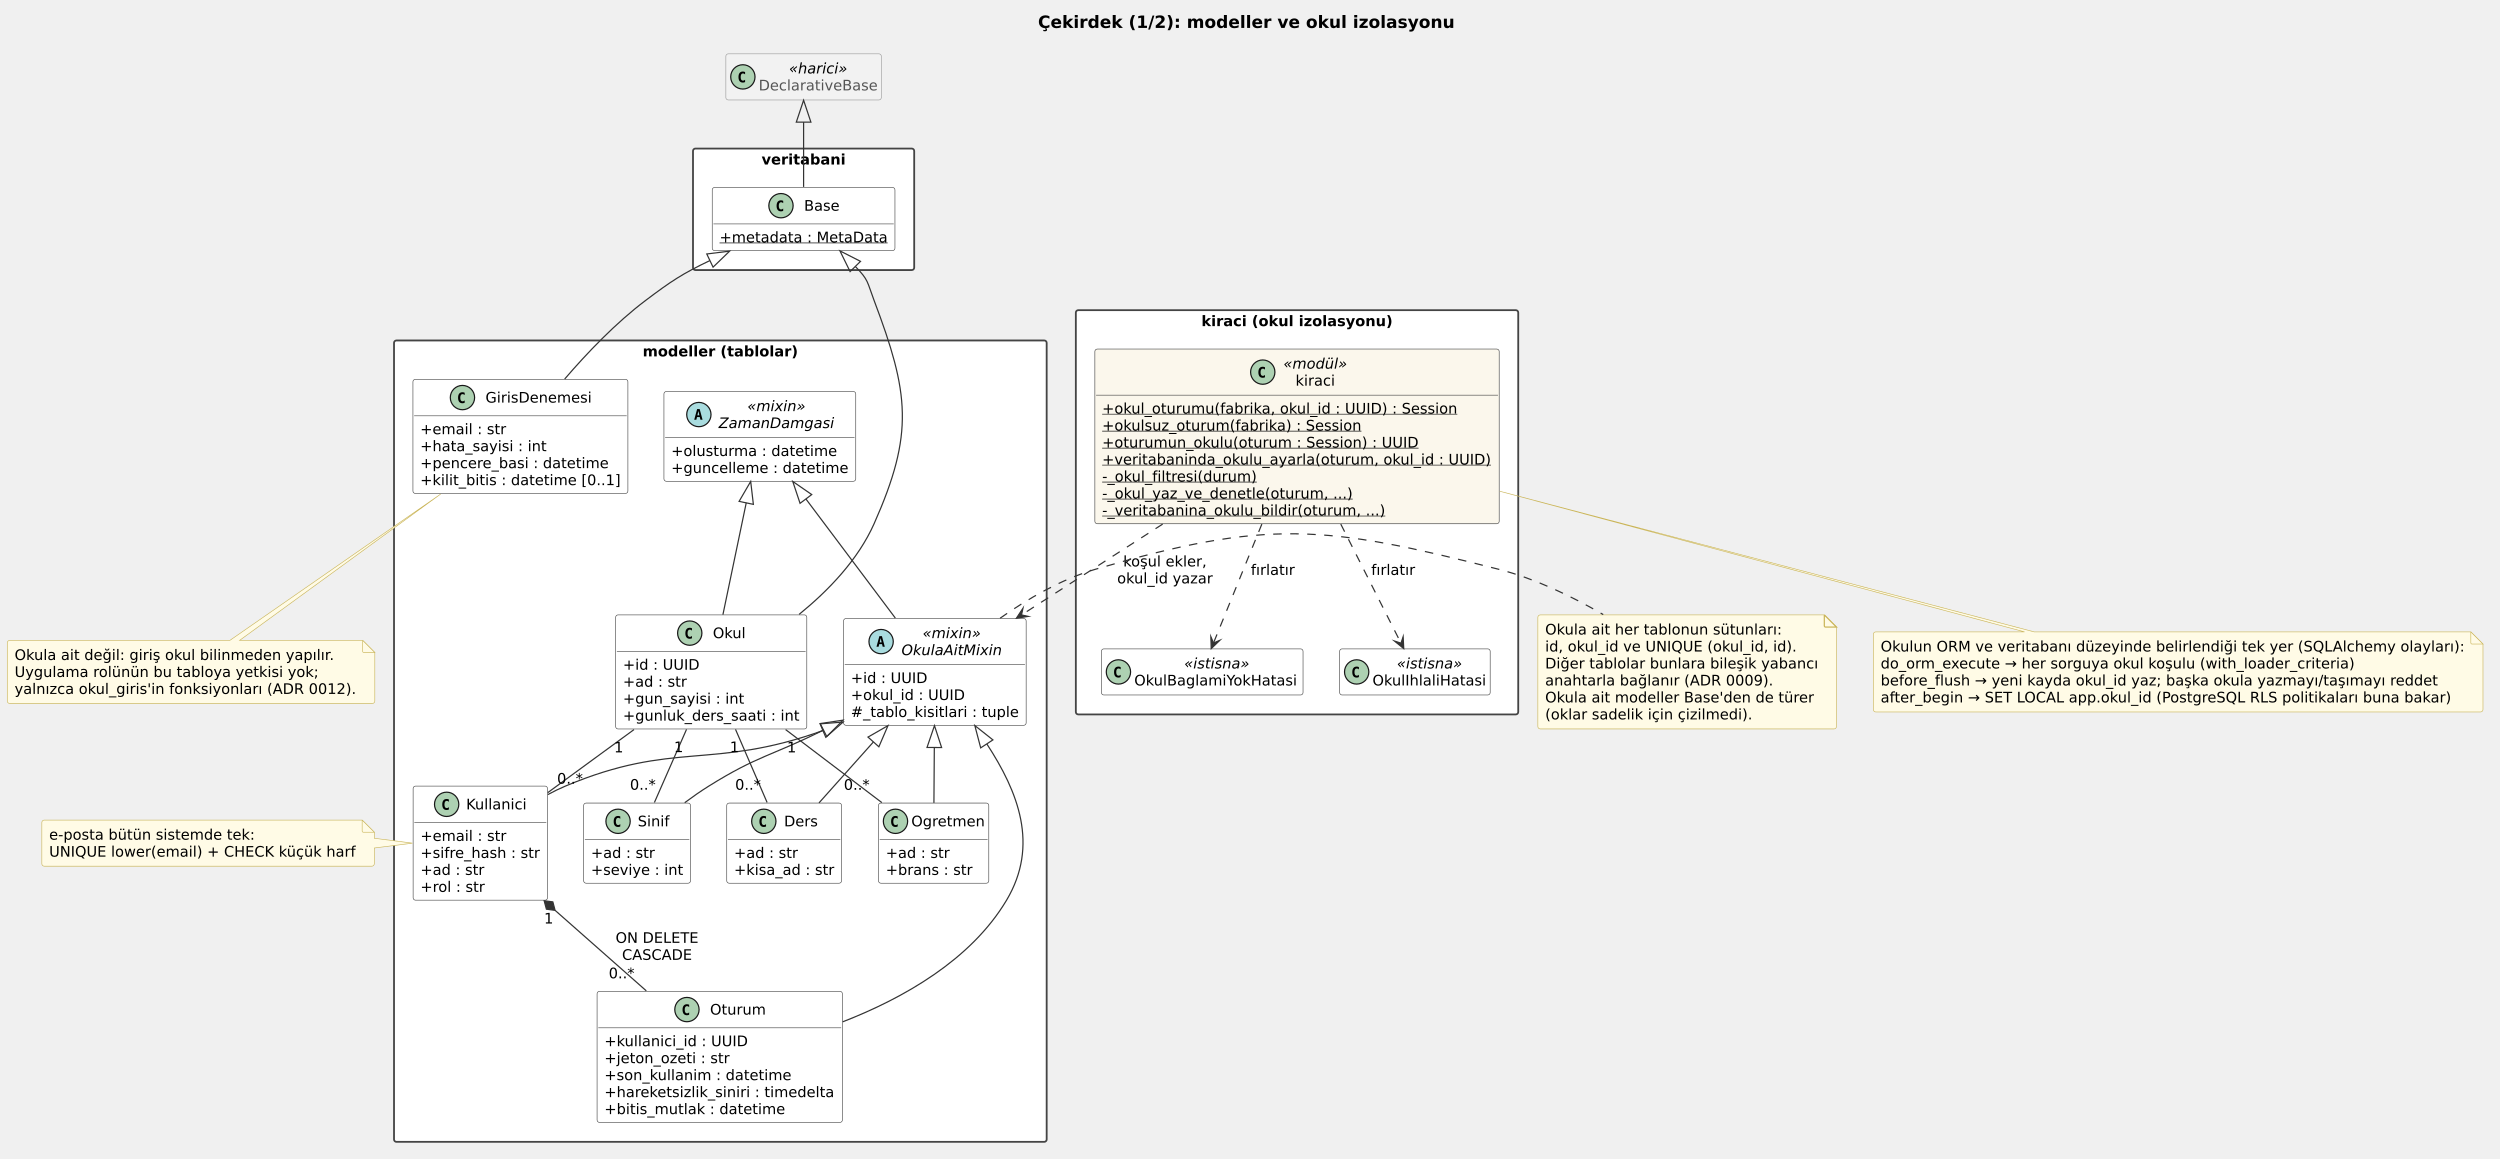
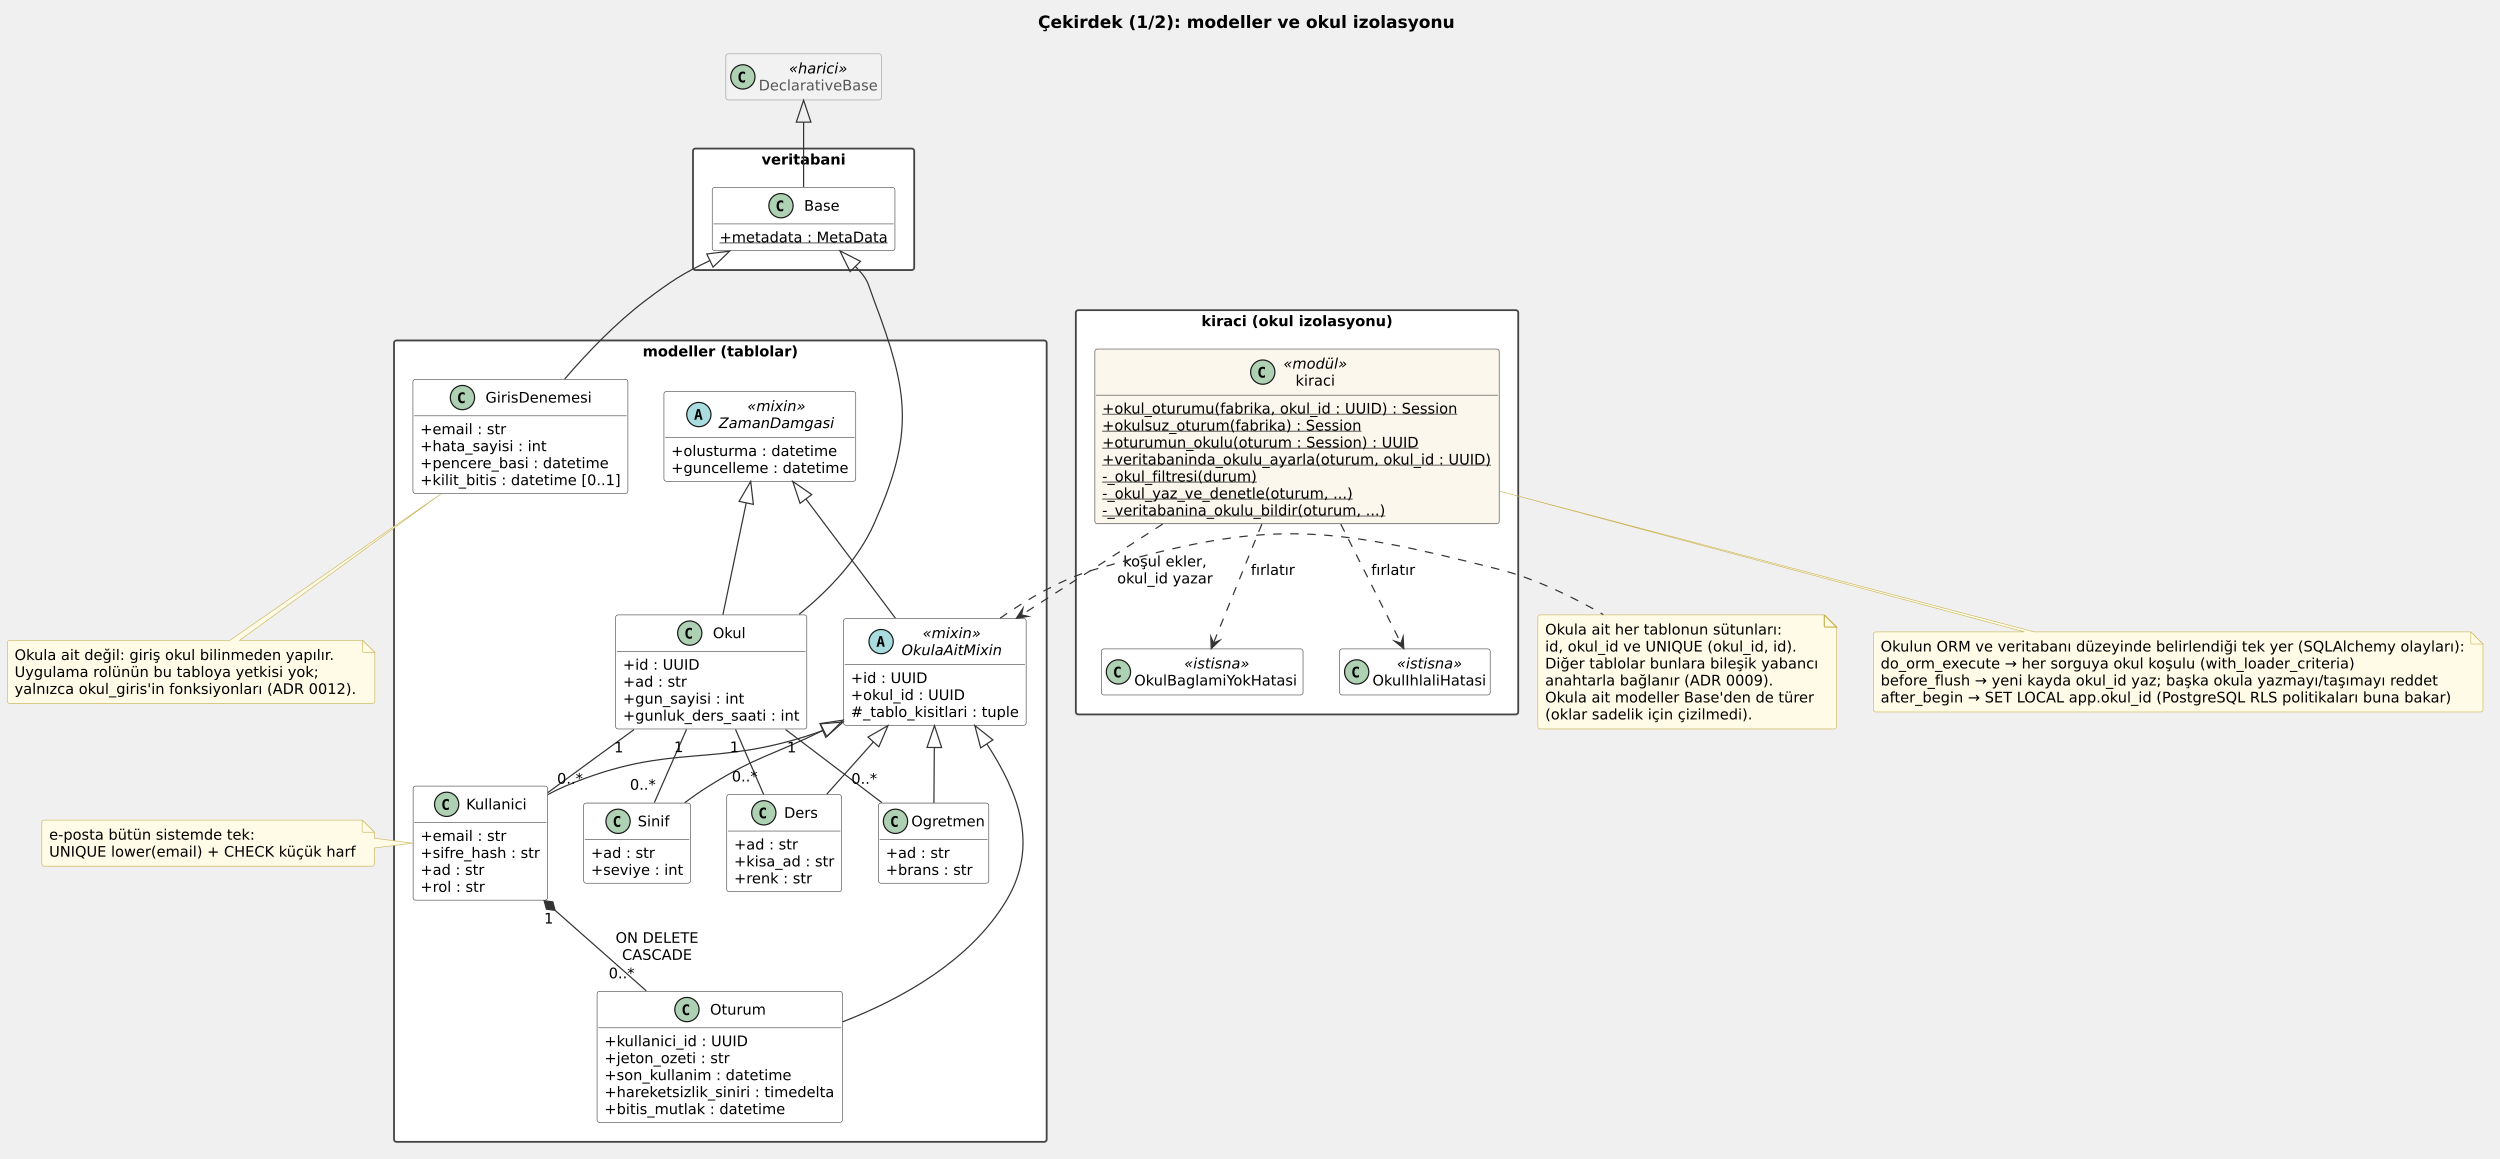
<svg xmlns="http://www.w3.org/2000/svg" version="1.1" data-diagram-type="CLASS" style="width:2057px;height:953px;background:#FFFFFF;" width="2057px" height="953px" viewBox="0 0 2057 953" zoomAndPan="magnify" preserveAspectRatio="none" contentStyleType="text/css">
  <defs />
  <g font-family="sans-serif" lengthAdjust="spacing">
    <g class="title" data-source-line="2">
      <text x="854.082" y="22.995" fill="#000" font-size="14" textLength="342.829" font-weight="700" font-family="'DejaVu Sans'">Çekirdek (1/2): modeller ve okul izolasyonu</text>
    </g>
    <g class="cluster" data-qualified-name="veritabani" id="ent0002" data-source-line="11">
      <rect x="570.2" y="122.237" width="182" height="99.97" fill="#FFF" style="stroke:#444;stroke-width:1.5;" rx="2" ry="2" />
      <text x="626.615" y="135.376" fill="#000" font-size="12" textLength="69.17" font-weight="700" font-family="'DejaVu Sans'">veritabani</text>
    </g>
    <g class="cluster" data-qualified-name="modeller .tablolar." id="ent0004" data-source-line="18">
      <rect x="324.2" y="280.127" width="537" height="659.39" fill="#FFF" style="stroke:#444;stroke-width:1.5;" rx="2" ry="2" />
      <text x="528.792" y="293.266" fill="#000" font-size="12" textLength="127.816" font-weight="700" font-family="'DejaVu Sans'">modeller (tablolar)</text>
    </g>
-     <g class="cluster" data-qualified-name="kiraci .okul izolasyonu." id="ent0014" data-source-line="68">
+     <g class="cluster" data-qualified-name="kiraci .okul izolasyonu." id="ent0014" data-source-line="69">
      <rect x="885.2" y="255.207" width="364" height="332.62" fill="#FFF" style="stroke:#444;stroke-width:1.5;" rx="2" ry="2" />
      <text x="988.506" y="268.346" fill="#000" font-size="12" textLength="157.389" font-weight="700" font-family="'DejaVu Sans'">kiraci (okul izolasyonu)</text>
    </g>
    <g class="entity" data-qualified-name="veritabani.Base" id="ent0003" data-source-line="12">
      <rect x="586.03" y="154.237" width="150.334" height="51.969" fill="#FFF" style="stroke:#444;stroke-width:0.5;" rx="2" ry="2" />
      <ellipse cx="642.587" cy="169.237" rx="10" ry="10" fill="#ADD1B2" style="stroke:#181818;stroke-width:1;" />
      <path d="M644.415,173.487 Q644.009,173.69 643.555,173.799 Q643.102,173.909 642.618,173.909 Q640.837,173.909 639.899,172.753 Q638.977,171.581 638.977,169.378 Q638.977,167.159 639.899,166.003 Q640.837,164.831 642.618,164.831 Q643.102,164.831 643.555,164.94 Q644.024,165.034 644.415,165.253 L644.415,167.174 Q643.977,166.768 643.555,166.581 Q643.134,166.378 642.696,166.378 Q641.743,166.378 641.259,167.143 Q640.774,167.893 640.774,169.378 Q640.774,170.846 641.259,171.596 Q641.743,172.346 642.696,172.346 Q643.134,172.346 643.555,172.159 Q643.977,171.971 644.415,171.565 L644.415,173.487 Z " fill="#000" />
      <text x="661.587" y="173.391" fill="#000" font-size="12" textLength="29.221" font-family="'DejaVu Sans'">Base</text>
      <line x1="587.03" y1="184.237" x2="735.364" y2="184.237" style="stroke:#444;stroke-width:0.5;" />
      <text x="592.03" y="199.376" fill="#000" font-size="12" textLength="138.334" text-decoration="underline" font-family="'DejaVu Sans'">+metadata : MetaData</text>
    </g>
    <g class="entity" data-qualified-name="modeller .tablolar..ZamanDamgasi" id="ent0005" data-source-line="19">
      <rect x="546.28" y="322.127" width="157.828" height="73.875" fill="#FFF" style="stroke:#444;stroke-width:0.5;" rx="2" ry="2" />
      <ellipse cx="575.025" cy="341.096" rx="10" ry="10" fill="#A9DCDF" style="stroke:#181818;stroke-width:1;" />
      <path d="M574.634,338.174 L573.821,341.752 L575.462,341.752 L574.634,338.174 Z M573.587,336.596 L575.696,336.596 L578.056,345.346 L576.321,345.346 L575.79,343.189 L573.478,343.189 L572.946,345.346 L571.212,345.346 L573.587,336.596 Z " fill="#000" />
      <text x="614.894" y="338.266" fill="#000" font-size="12" textLength="47.877" font-style="italic" font-family="DejaVu Sans">«mixin»</text>
      <text x="591.301" y="352.234" fill="#000" font-size="12" textLength="95.063" font-style="italic" font-family="'DejaVu Sans'">ZamanDamgasi</text>
      <line x1="547.28" y1="360.064" x2="703.108" y2="360.064" style="stroke:#444;stroke-width:0.5;" />
      <text x="552.28" y="375.203" fill="#000" font-size="12" textLength="136.717" font-family="'DejaVu Sans'">+olusturma : datetime</text>
      <text x="552.28" y="389.172" fill="#000" font-size="12" textLength="145.828" font-family="'DejaVu Sans'">+guncelleme : datetime</text>
    </g>
    <g class="entity" data-qualified-name="modeller .tablolar..Okul" id="ent0006" data-source-line="23">
      <rect x="506.56" y="505.927" width="157.271" height="93.875" fill="#FFF" style="stroke:#444;stroke-width:0.5;" rx="2" ry="2" />
      <ellipse cx="567.529" cy="520.927" rx="10" ry="10" fill="#ADD1B2" style="stroke:#181818;stroke-width:1;" />
      <path d="M569.357,525.177 Q568.951,525.38 568.498,525.489 Q568.044,525.599 567.56,525.599 Q565.779,525.599 564.841,524.443 Q563.919,523.271 563.919,521.068 Q563.919,518.849 564.841,517.693 Q565.779,516.521 567.56,516.521 Q568.044,516.521 568.498,516.63 Q568.966,516.724 569.357,516.943 L569.357,518.864 Q568.919,518.458 568.498,518.271 Q568.076,518.068 567.638,518.068 Q566.685,518.068 566.201,518.833 Q565.716,519.583 565.716,521.068 Q565.716,522.536 566.201,523.286 Q566.685,524.036 567.638,524.036 Q568.076,524.036 568.498,523.849 Q568.919,523.661 569.357,523.255 L569.357,525.177 Z " fill="#000" />
      <text x="586.529" y="525.081" fill="#000" font-size="12" textLength="27.334" font-family="'DejaVu Sans'">Okul</text>
      <line x1="507.56" y1="535.927" x2="662.831" y2="535.927" style="stroke:#444;stroke-width:0.5;" />
      <text x="512.56" y="551.066" fill="#000" font-size="12" textLength="63.023" font-family="'DejaVu Sans'">+id : UUID</text>
      <text x="512.56" y="565.034" fill="#000" font-size="12" textLength="52.588" font-family="'DejaVu Sans'">+ad : str</text>
      <text x="512.56" y="579.003" fill="#000" font-size="12" textLength="99.826" font-family="'DejaVu Sans'">+gun_sayisi : int</text>
      <text x="512.56" y="592.972" fill="#000" font-size="12" textLength="145.271" font-family="'DejaVu Sans'">+gunluk_ders_saati : int</text>
    </g>
    <g class="entity" data-qualified-name="modeller .tablolar..OkulaAitMixin" id="ent0007" data-source-line="29">
      <rect x="694.07" y="508.937" width="150.252" height="87.844" fill="#FFF" style="stroke:#444;stroke-width:0.5;" rx="2" ry="2" />
      <ellipse cx="724.985" cy="527.906" rx="10" ry="10" fill="#A9DCDF" style="stroke:#181818;stroke-width:1;" />
      <path d="M724.594,524.984 L723.781,528.562 L725.422,528.562 L724.594,524.984 Z M723.547,523.406 L725.656,523.406 L728.016,532.156 L726.281,532.156 L725.75,529.999 L723.438,529.999 L722.906,532.156 L721.172,532.156 L723.547,523.406 Z " fill="#000" />
      <text x="759.137" y="525.076" fill="#000" font-size="12" textLength="47.877" font-style="italic" font-family="DejaVu Sans">«mixin»</text>
      <text x="741.743" y="539.044" fill="#000" font-size="12" textLength="82.664" font-style="italic" font-family="'DejaVu Sans'">OkulaAitMixin</text>
      <line x1="695.07" y1="546.874" x2="843.322" y2="546.874" style="stroke:#444;stroke-width:0.5;" />
      <text x="700.07" y="562.013" fill="#000" font-size="12" textLength="63.023" font-family="'DejaVu Sans'">+id : UUID</text>
      <text x="700.07" y="575.982" fill="#000" font-size="12" textLength="94.254" font-family="'DejaVu Sans'">+okul_id : UUID</text>
      <text x="700.07" y="589.951" fill="#000" font-size="12" textLength="138.252" font-family="'DejaVu Sans'">#_tablo_kisitlari : tuple</text>
    </g>
    <g class="entity" data-qualified-name="modeller .tablolar..Kullanici" id="ent0008" data-source-line="34">
      <rect x="339.92" y="646.797" width="110.561" height="93.875" fill="#FFF" style="stroke:#444;stroke-width:0.5;" rx="2" ry="2" />
      <ellipse cx="367.507" cy="661.797" rx="10" ry="10" fill="#ADD1B2" style="stroke:#181818;stroke-width:1;" />
      <path d="M369.335,666.047 Q368.929,666.25 368.476,666.359 Q368.023,666.469 367.538,666.469 Q365.757,666.469 364.82,665.313 Q363.898,664.141 363.898,661.938 Q363.898,659.719 364.82,658.563 Q365.757,657.391 367.538,657.391 Q368.023,657.391 368.476,657.5 Q368.945,657.594 369.335,657.813 L369.335,659.734 Q368.898,659.328 368.476,659.141 Q368.054,658.938 367.616,658.938 Q366.663,658.938 366.179,659.703 Q365.695,660.453 365.695,661.938 Q365.695,663.406 366.179,664.156 Q366.663,664.906 367.616,664.906 Q368.054,664.906 368.476,664.719 Q368.898,664.531 369.335,664.125 L369.335,666.047 Z " fill="#000" />
      <text x="383.526" y="665.951" fill="#000" font-size="12" textLength="50.367" font-family="'DejaVu Sans'">Kullanici</text>
      <line x1="340.92" y1="676.797" x2="449.481" y2="676.797" style="stroke:#444;stroke-width:0.5;" />
      <text x="345.92" y="691.936" fill="#000" font-size="12" textLength="70.711" font-family="'DejaVu Sans'">+email : str</text>
      <text x="345.92" y="705.904" fill="#000" font-size="12" textLength="98.561" font-family="'DejaVu Sans'">+sifre_hash : str</text>
      <text x="345.92" y="719.873" fill="#000" font-size="12" textLength="52.588" font-family="'DejaVu Sans'">+ad : str</text>
      <text x="345.92" y="733.842" fill="#000" font-size="12" textLength="53.227" font-family="'DejaVu Sans'">+rol : str</text>
    </g>
    <g class="entity" data-qualified-name="modeller .tablolar..Ogretmen" id="ent0009" data-source-line="40">
      <rect x="722.81" y="660.767" width="90.762" height="65.938" fill="#FFF" style="stroke:#444;stroke-width:0.5;" rx="2" ry="2" />
      <ellipse cx="736.81" cy="675.767" rx="10" ry="10" fill="#ADD1B2" style="stroke:#181818;stroke-width:1;" />
      <path d="M738.638,680.017 Q738.232,680.22 737.779,680.329 Q737.326,680.439 736.841,680.439 Q735.06,680.439 734.123,679.283 Q733.201,678.111 733.201,675.908 Q733.201,673.689 734.123,672.533 Q735.06,671.361 736.841,671.361 Q737.326,671.361 737.779,671.47 Q738.248,671.564 738.638,671.783 L738.638,673.704 Q738.201,673.298 737.779,673.111 Q737.357,672.908 736.919,672.908 Q735.966,672.908 735.482,673.673 Q734.998,674.423 734.998,675.908 Q734.998,677.376 735.482,678.126 Q735.966,678.876 736.919,678.876 Q737.357,678.876 737.779,678.689 Q738.201,678.501 738.638,678.095 L738.638,680.017 Z " fill="#000" />
      <text x="749.81" y="679.921" fill="#000" font-size="12" textLength="60.762" font-family="'DejaVu Sans'">Ogretmen</text>
      <line x1="723.81" y1="690.767" x2="812.572" y2="690.767" style="stroke:#444;stroke-width:0.5;" />
      <text x="728.81" y="705.906" fill="#000" font-size="12" textLength="52.588" font-family="'DejaVu Sans'">+ad : str</text>
      <text x="728.81" y="719.874" fill="#000" font-size="12" textLength="71.379" font-family="'DejaVu Sans'">+brans : str</text>
    </g>
    <g class="entity" data-qualified-name="modeller .tablolar..Sinif" id="ent0010" data-source-line="44">
      <rect x="480.23" y="660.767" width="87.926" height="65.938" fill="#FFF" style="stroke:#444;stroke-width:0.5;" rx="2" ry="2" />
      <ellipse cx="508.545" cy="675.767" rx="10" ry="10" fill="#ADD1B2" style="stroke:#181818;stroke-width:1;" />
      <path d="M510.373,680.017 Q509.967,680.22 509.513,680.329 Q509.06,680.439 508.576,680.439 Q506.795,680.439 505.857,679.283 Q504.935,678.111 504.935,675.908 Q504.935,673.689 505.857,672.533 Q506.795,671.361 508.576,671.361 Q509.06,671.361 509.513,671.47 Q509.982,671.564 510.373,671.783 L510.373,673.704 Q509.935,673.298 509.513,673.111 Q509.092,672.908 508.654,672.908 Q507.701,672.908 507.217,673.673 Q506.732,674.423 506.732,675.908 Q506.732,677.376 507.217,678.126 Q507.701,678.876 508.654,678.876 Q509.092,678.876 509.513,678.689 Q509.935,678.501 510.373,678.095 L510.373,680.017 Z " fill="#000" />
      <text x="524.726" y="679.921" fill="#000" font-size="12" textLength="26.115" font-family="'DejaVu Sans'">Sinif</text>
      <line x1="481.23" y1="690.767" x2="567.156" y2="690.767" style="stroke:#444;stroke-width:0.5;" />
      <text x="486.23" y="705.906" fill="#000" font-size="12" textLength="52.588" font-family="'DejaVu Sans'">+ad : str</text>
      <text x="486.23" y="719.874" fill="#000" font-size="12" textLength="75.926" font-family="'DejaVu Sans'">+seviye : int</text>
    </g>
    <g class="entity" data-qualified-name="modeller .tablolar..Ders" id="ent0011" data-source-line="48">
-       <rect x="597.96" y="660.767" width="94.477" height="65.938" fill="#FFF" style="stroke:#444;stroke-width:0.5;" rx="2" ry="2" />
-       <ellipse cx="628.461" cy="675.767" rx="10" ry="10" fill="#ADD1B2" style="stroke:#181818;stroke-width:1;" />
-       <path d="M630.289,680.017 Q629.882,680.22 629.429,680.329 Q628.976,680.439 628.492,680.439 Q626.711,680.439 625.773,679.283 Q624.851,678.111 624.851,675.908 Q624.851,673.689 625.773,672.533 Q626.711,671.361 628.492,671.361 Q628.976,671.361 629.429,671.47 Q629.898,671.564 630.289,671.783 L630.289,673.704 Q629.851,673.298 629.429,673.111 Q629.007,672.908 628.57,672.908 Q627.617,672.908 627.132,673.673 Q626.648,674.423 626.648,675.908 Q626.648,677.376 627.132,678.126 Q627.617,678.876 628.57,678.876 Q629.007,678.876 629.429,678.689 Q629.851,678.501 630.289,678.095 L630.289,680.017 Z " fill="#000" />
-       <text x="645.127" y="679.921" fill="#000" font-size="12" textLength="27.809" font-family="'DejaVu Sans'">Ders</text>
-       <line x1="598.96" y1="690.767" x2="691.437" y2="690.767" style="stroke:#444;stroke-width:0.5;" />
-       <text x="603.96" y="705.906" fill="#000" font-size="12" textLength="52.588" font-family="'DejaVu Sans'">+ad : str</text>
-       <text x="603.96" y="719.874" fill="#000" font-size="12" textLength="82.477" font-family="'DejaVu Sans'">+kisa_ad : str</text>
-     </g>
-     <g class="entity" data-qualified-name="modeller .tablolar..Oturum" id="ent0012" data-source-line="52">
+       <rect x="597.96" y="653.787" width="94.477" height="79.906" fill="#FFF" style="stroke:#444;stroke-width:0.5;" rx="2" ry="2" />
+       <ellipse cx="628.461" cy="668.787" rx="10" ry="10" fill="#ADD1B2" style="stroke:#181818;stroke-width:1;" />
+       <path d="M630.289,673.037 Q629.882,673.24 629.429,673.349 Q628.976,673.459 628.492,673.459 Q626.711,673.459 625.773,672.303 Q624.851,671.131 624.851,668.928 Q624.851,666.709 625.773,665.553 Q626.711,664.381 628.492,664.381 Q628.976,664.381 629.429,664.49 Q629.898,664.584 630.289,664.803 L630.289,666.724 Q629.851,666.318 629.429,666.131 Q629.007,665.928 628.57,665.928 Q627.617,665.928 627.132,666.693 Q626.648,667.443 626.648,668.928 Q626.648,670.396 627.132,671.146 Q627.617,671.896 628.57,671.896 Q629.007,671.896 629.429,671.709 Q629.851,671.521 630.289,671.115 L630.289,673.037 Z " fill="#000" />
+       <text x="645.127" y="672.941" fill="#000" font-size="12" textLength="27.809" font-family="'DejaVu Sans'">Ders</text>
+       <line x1="598.96" y1="683.787" x2="691.437" y2="683.787" style="stroke:#444;stroke-width:0.5;" />
+       <text x="603.96" y="698.926" fill="#000" font-size="12" textLength="52.588" font-family="'DejaVu Sans'">+ad : str</text>
+       <text x="603.96" y="712.894" fill="#000" font-size="12" textLength="82.477" font-family="'DejaVu Sans'">+kisa_ad : str</text>
+       <text x="603.96" y="726.863" fill="#000" font-size="12" textLength="64.488" font-family="'DejaVu Sans'">+renk : str</text>
+     </g>
+     <g class="entity" data-qualified-name="modeller .tablolar..Oturum" id="ent0012" data-source-line="53">
      <rect x="491.28" y="815.677" width="201.838" height="107.844" fill="#FFF" style="stroke:#444;stroke-width:0.5;" rx="2" ry="2" />
      <ellipse cx="565.207" cy="830.677" rx="10" ry="10" fill="#ADD1B2" style="stroke:#181818;stroke-width:1;" />
      <path d="M567.035,834.927 Q566.629,835.13 566.176,835.239 Q565.722,835.349 565.238,835.349 Q563.457,835.349 562.519,834.193 Q561.597,833.021 561.597,830.818 Q561.597,828.599 562.519,827.443 Q563.457,826.271 565.238,826.271 Q565.722,826.271 566.176,826.38 Q566.644,826.474 567.035,826.693 L567.035,828.614 Q566.597,828.208 566.176,828.021 Q565.754,827.818 565.316,827.818 Q564.363,827.818 563.879,828.583 Q563.394,829.333 563.394,830.818 Q563.394,832.286 563.879,833.036 Q564.363,833.786 565.316,833.786 Q565.754,833.786 566.176,833.599 Q566.597,833.411 567.035,833.005 L567.035,834.927 Z " fill="#000" />
      <text x="584.207" y="834.831" fill="#000" font-size="12" textLength="45.984" font-family="'DejaVu Sans'">Oturum</text>
      <line x1="492.28" y1="845.677" x2="692.118" y2="845.677" style="stroke:#444;stroke-width:0.5;" />
      <text x="497.28" y="860.816" fill="#000" font-size="12" textLength="118.471" font-family="'DejaVu Sans'">+kullanici_id : UUID</text>
      <text x="497.28" y="874.784" fill="#000" font-size="12" textLength="103.049" font-family="'DejaVu Sans'">+jeton_ozeti : str</text>
      <text x="497.28" y="888.753" fill="#000" font-size="12" textLength="154.301" font-family="'DejaVu Sans'">+son_kullanim : datetime</text>
      <text x="497.28" y="902.722" fill="#000" font-size="12" textLength="189.838" font-family="'DejaVu Sans'">+hareketsizlik_siniri : timedelta</text>
      <text x="497.28" y="916.691" fill="#000" font-size="12" textLength="148.775" font-family="'DejaVu Sans'">+bitis_mutlak : datetime</text>
    </g>
-     <g class="entity" data-qualified-name="modeller .tablolar..GirisDenemesi" id="ent0013" data-source-line="59">
+     <g class="entity" data-qualified-name="modeller .tablolar..GirisDenemesi" id="ent0013" data-source-line="60">
      <rect x="339.76" y="312.127" width="176.871" height="93.875" fill="#FFF" style="stroke:#444;stroke-width:0.5;" rx="2" ry="2" />
      <ellipse cx="380.512" cy="327.127" rx="10" ry="10" fill="#ADD1B2" style="stroke:#181818;stroke-width:1;" />
      <path d="M382.34,331.377 Q381.934,331.58 381.481,331.689 Q381.028,331.799 380.543,331.799 Q378.762,331.799 377.825,330.643 Q376.903,329.471 376.903,327.268 Q376.903,325.049 377.825,323.893 Q378.762,322.721 380.543,322.721 Q381.028,322.721 381.481,322.83 Q381.95,322.924 382.34,323.143 L382.34,325.064 Q381.903,324.658 381.481,324.471 Q381.059,324.268 380.622,324.268 Q379.668,324.268 379.184,325.033 Q378.7,325.783 378.7,327.268 Q378.7,328.736 379.184,329.486 Q379.668,330.236 380.622,330.236 Q381.059,330.236 381.481,330.049 Q381.903,329.861 382.34,329.455 L382.34,331.377 Z " fill="#000" />
      <text x="399.457" y="331.281" fill="#000" font-size="12" textLength="87.422" font-family="'DejaVu Sans'">GirisDenemesi</text>
      <line x1="340.76" y1="342.127" x2="515.631" y2="342.127" style="stroke:#444;stroke-width:0.5;" />
      <text x="345.76" y="357.266" fill="#000" font-size="12" textLength="70.711" font-family="'DejaVu Sans'">+email : str</text>
      <text x="345.76" y="371.234" fill="#000" font-size="12" textLength="104.016" font-family="'DejaVu Sans'">+hata_sayisi : int</text>
      <text x="345.76" y="385.203" fill="#000" font-size="12" textLength="155.355" font-family="'DejaVu Sans'">+pencere_basi : datetime</text>
      <text x="345.76" y="399.172" fill="#000" font-size="12" textLength="164.871" font-family="'DejaVu Sans'">+kilit_bitis : datetime [0..1]</text>
    </g>
-     <g class="entity" data-qualified-name="kiraci .okul izolasyonu..kiraci" id="ent0015" data-source-line="69">
+     <g class="entity" data-qualified-name="kiraci .okul izolasyonu..kiraci" id="ent0015" data-source-line="70">
      <rect x="900.85" y="287.207" width="332.689" height="143.719" fill="#FBF7EC" style="stroke:#444;stroke-width:0.5;" rx="2" ry="2" />
      <ellipse cx="1038.995" cy="306.176" rx="10" ry="10" fill="#ADD1B2" style="stroke:#181818;stroke-width:1;" />
      <path d="M1040.823,310.426 Q1040.416,310.629 1039.963,310.738 Q1039.51,310.848 1039.026,310.848 Q1037.245,310.848 1036.307,309.691 Q1035.385,308.519 1035.385,306.316 Q1035.385,304.098 1036.307,302.941 Q1037.245,301.769 1039.026,301.769 Q1039.51,301.769 1039.963,301.879 Q1040.432,301.973 1040.823,302.191 L1040.823,304.113 Q1040.385,303.707 1039.963,303.519 Q1039.541,303.316 1039.104,303.316 Q1038.151,303.316 1037.666,304.082 Q1037.182,304.832 1037.182,306.316 Q1037.182,307.785 1037.666,308.535 Q1038.151,309.285 1039.104,309.285 Q1039.541,309.285 1039.963,309.098 Q1040.385,308.91 1040.823,308.504 L1040.823,310.426 Z " fill="#000" />
      <text x="1055.995" y="303.346" fill="#000" font-size="12" textLength="52.4" font-style="italic" font-family="DejaVu Sans">«modül»</text>
      <text x="1065.944" y="317.314" fill="#000" font-size="12" textLength="32.502" font-family="'DejaVu Sans'">kiraci</text>
      <line x1="901.85" y1="325.144" x2="1232.539" y2="325.144" style="stroke:#444;stroke-width:0.5;" />
      <text x="906.85" y="340.283" fill="#000" font-size="12" textLength="293.186" text-decoration="underline" font-family="'DejaVu Sans'">+okul_oturumu(fabrika, okul_id : UUID) : Session</text>
      <text x="906.85" y="354.252" fill="#000" font-size="12" textLength="213.908" text-decoration="underline" font-family="'DejaVu Sans'">+okulsuz_oturum(fabrika) : Session</text>
      <text x="906.85" y="368.221" fill="#000" font-size="12" textLength="260.701" text-decoration="underline" font-family="'DejaVu Sans'">+oturumun_okulu(oturum : Session) : UUID</text>
      <text x="906.85" y="382.189" fill="#000" font-size="12" textLength="320.689" text-decoration="underline" font-family="'DejaVu Sans'">+veritabaninda_okulu_ayarla(oturum, okul_id : UUID)</text>
      <text x="906.85" y="396.158" fill="#000" font-size="12" textLength="127.875" text-decoration="underline" font-family="'DejaVu Sans'">-_okul_filtresi(durum)</text>
      <text x="906.85" y="410.127" fill="#000" font-size="12" textLength="206.525" text-decoration="underline" font-family="'DejaVu Sans'">-_okul_yaz_ve_denetle(oturum, ...)</text>
      <text x="906.85" y="424.096" fill="#000" font-size="12" textLength="233.332" text-decoration="underline" font-family="'DejaVu Sans'">-_veritabanina_okulu_bildir(oturum, ...)</text>
    </g>
-     <g class="entity" data-qualified-name="kiraci .okul izolasyonu..OkulBaglamiYokHatasi" id="ent0016" data-source-line="78">
+     <g class="entity" data-qualified-name="kiraci .okul izolasyonu..OkulBaglamiYokHatasi" id="ent0016" data-source-line="79">
      <rect x="906.25" y="533.897" width="165.891" height="37.938" fill="#FFF" style="stroke:#444;stroke-width:0.5;" rx="2" ry="2" />
      <ellipse cx="920.25" cy="552.866" rx="10" ry="10" fill="#ADD1B2" style="stroke:#181818;stroke-width:1;" />
      <path d="M922.078,557.116 Q921.672,557.319 921.219,557.428 Q920.766,557.538 920.281,557.538 Q918.5,557.538 917.563,556.381 Q916.641,555.209 916.641,553.006 Q916.641,550.788 917.563,549.631 Q918.5,548.459 920.281,548.459 Q920.766,548.459 921.219,548.569 Q921.688,548.663 922.078,548.881 L922.078,550.803 Q921.641,550.397 921.219,550.209 Q920.797,550.006 920.359,550.006 Q919.406,550.006 918.922,550.772 Q918.438,551.522 918.438,553.006 Q918.438,554.475 918.922,555.225 Q919.406,555.975 920.359,555.975 Q920.797,555.975 921.219,555.788 Q921.641,555.6 922.078,555.194 L922.078,557.116 Z " fill="#000" />
      <text x="974.371" y="550.036" fill="#000" font-size="12" textLength="53.648" font-style="italic" font-family="DejaVu Sans">«istisna»</text>
      <text x="933.25" y="564.004" fill="#000" font-size="12" textLength="135.891" font-family="'DejaVu Sans'">OkulBaglamiYokHatasi</text>
    </g>
-     <g class="entity" data-qualified-name="kiraci .okul izolasyonu..OkulIhlaliHatasi" id="ent0017" data-source-line="79">
+     <g class="entity" data-qualified-name="kiraci .okul izolasyonu..OkulIhlaliHatasi" id="ent0017" data-source-line="80">
      <rect x="1102.27" y="533.897" width="123.855" height="37.938" fill="#FFF" style="stroke:#444;stroke-width:0.5;" rx="2" ry="2" />
      <ellipse cx="1116.27" cy="552.866" rx="10" ry="10" fill="#ADD1B2" style="stroke:#181818;stroke-width:1;" />
      <path d="M1118.098,557.116 Q1117.692,557.319 1117.239,557.428 Q1116.786,557.538 1116.301,557.538 Q1114.52,557.538 1113.583,556.381 Q1112.661,555.209 1112.661,553.006 Q1112.661,550.788 1113.583,549.631 Q1114.52,548.459 1116.301,548.459 Q1116.786,548.459 1117.239,548.569 Q1117.708,548.663 1118.098,548.881 L1118.098,550.803 Q1117.661,550.397 1117.239,550.209 Q1116.817,550.006 1116.379,550.006 Q1115.426,550.006 1114.942,550.772 Q1114.458,551.522 1114.458,553.006 Q1114.458,554.475 1114.942,555.225 Q1115.426,555.975 1116.379,555.975 Q1116.817,555.975 1117.239,555.788 Q1117.661,555.6 1118.098,555.194 L1118.098,557.116 Z " fill="#000" />
      <text x="1149.374" y="550.036" fill="#000" font-size="12" textLength="53.648" font-style="italic" font-family="DejaVu Sans">«istisna»</text>
      <text x="1129.27" y="564.004" fill="#000" font-size="12" textLength="93.855" font-family="'DejaVu Sans'">OkulIhlaliHatasi</text>
    </g>
    <g class="entity" data-qualified-name="DeclarativeBase" id="ent0001" data-source-line="8">
      <rect x="597.23" y="44.297" width="127.939" height="37.938" fill="#F2F2F2" style="stroke:#9A9A9A;stroke-width:0.5;" rx="2" ry="2" />
      <ellipse cx="611.23" cy="63.266" rx="10" ry="10" fill="#ADD1B2" style="stroke:#181818;stroke-width:1;" />
      <path d="M613.058,67.516 Q612.652,67.719 612.199,67.828 Q611.746,67.938 611.261,67.938 Q609.48,67.938 608.543,66.781 Q607.621,65.609 607.621,63.406 Q607.621,61.188 608.543,60.031 Q609.48,58.859 611.261,58.859 Q611.746,58.859 612.199,58.969 Q612.668,59.063 613.058,59.281 L613.058,61.203 Q612.621,60.797 612.199,60.609 Q611.777,60.406 611.339,60.406 Q610.386,60.406 609.902,61.172 Q609.418,61.922 609.418,63.406 Q609.418,64.875 609.902,65.625 Q610.386,66.375 611.339,66.375 Q611.777,66.375 612.199,66.188 Q612.621,66 613.058,65.594 L613.058,67.516 Z " fill="#000" />
      <text x="649.214" y="60.436" fill="#000" font-size="12" textLength="47.971" font-style="italic" font-family="DejaVu Sans">«harici»</text>
      <text x="624.23" y="74.404" fill="#555" font-size="12" textLength="97.939" font-family="'DejaVu Sans'">DeclarativeBase</text>
    </g>
-     <g class="entity" data-qualified-name="GMN36" id="ent0037" data-source-line="104">
+     <g class="entity" data-qualified-name="GMN36" id="ent0037" data-source-line="105">
      <path d="M6,528.907 L6,576.813 A2,2 0 0 0 8,578.813 L306.391,578.813 A2,2 0 0 0 308.391,576.813 L308.391,536.907 L298.391,526.907 L197.13,526.907 L362.59,406.497 L189.13,526.907 L8,526.907 A2,2 0 0 0 6,528.907" style="stroke:#C9B458;stroke-width:0.5;" fill="#FFFBE6" />
      <path d="M298.391,526.907 L298.391,535.907 A1,1 0 0 0 299.391,536.907 L308.391,536.907 L298.391,526.907" style="stroke:#C9B458;stroke-width:0.5;" fill="#FFFBE6" />
      <text x="12" y="543.046" fill="#000" font-size="12" textLength="264.721" font-family="'DejaVu Sans'">Okula ait değil: giriş okul bilinmeden yapılır.</text>
      <text x="12" y="557.014" fill="#000" font-size="12" textLength="250.465" font-family="'DejaVu Sans'">Uygulama rolünün bu tabloya yetkisi yok;</text>
      <text x="12" y="570.983" fill="#000" font-size="12" textLength="281.391" font-family="'DejaVu Sans'">yalnızca okul_giris'in fonksiyonları (ADR 0012).</text>
    </g>
-     <g class="entity" data-qualified-name="GMN39" id="ent0040" data-source-line="110">
+     <g class="entity" data-qualified-name="GMN39" id="ent0040" data-source-line="111">
      <path d="M34.42,676.767 L34.42,710.704 A2,2 0 0 0 36.42,712.704 L305.977,712.704 A2,2 0 0 0 307.977,710.704 L307.977,697.737 L339.42,693.737 L307.977,689.737 L307.977,684.767 L297.977,674.767 L36.42,674.767 A2,2 0 0 0 34.42,676.767" style="stroke:#C9B458;stroke-width:0.5;" fill="#FFFBE6" />
      <path d="M297.977,674.767 L297.977,683.767 A1,1 0 0 0 298.977,684.767 L307.977,684.767 L297.977,674.767" style="stroke:#C9B458;stroke-width:0.5;" fill="#FFFBE6" />
      <text x="40.42" y="690.906" fill="#000" font-size="12" textLength="169.26" font-family="'DejaVu Sans'">e-posta bütün sistemde tek:</text>
      <text x="40.42" y="704.874" fill="#000" font-size="12" textLength="252.557" font-family="'DejaVu Sans'">UNIQUE lower(email) + CHECK küçük harf</text>
    </g>
-     <g class="entity" data-qualified-name="GMN42" id="ent0043" data-source-line="115">
+     <g class="entity" data-qualified-name="GMN42" id="ent0043" data-source-line="116">
      <path d="M1265.34,507.957 L1265.34,597.769 A2,2 0 0 0 1267.34,599.769 L1509.047,599.769 A2,2 0 0 0 1511.047,597.769 L1511.047,515.957 L1501.047,505.957 L1267.34,505.957 A2,2 0 0 0 1265.34,507.957" style="stroke:#C9B458;stroke-width:0.5;" fill="#FFFBE6" />
      <path d="M1501.047,505.957 L1501.047,514.957 A1,1 0 0 0 1502.047,515.957 L1511.047,515.957 L1501.047,505.957" style="stroke:#C9B458;stroke-width:1;" fill="#FFFBE6" />
      <text x="1271.34" y="522.096" fill="#000" font-size="12" textLength="195.199" font-family="'DejaVu Sans'">Okula ait her tablonun sütunları:</text>
      <text x="1271.34" y="536.064" fill="#000" font-size="12" textLength="207.738" font-family="'DejaVu Sans'">id, okul_id ve UNIQUE (okul_id, id).</text>
      <text x="1271.34" y="550.033" fill="#000" font-size="12" textLength="224.707" font-family="'DejaVu Sans'">Diğer tablolar bunlara bileşik yabancı</text>
      <text x="1271.34" y="564.002" fill="#000" font-size="12" textLength="187.693" font-family="'DejaVu Sans'">anahtarla bağlanır (ADR 0009).</text>
      <text x="1271.34" y="577.971" fill="#000" font-size="12" textLength="221.854" font-family="'DejaVu Sans'">Okula ait modeller Base'den de türer</text>
      <text x="1271.34" y="591.939" fill="#000" font-size="12" textLength="170.549" font-family="'DejaVu Sans'">(oklar sadelik için çizilmedi).</text>
    </g>
-     <g class="entity" data-qualified-name="GMN45" id="ent0046" data-source-line="124">
+     <g class="entity" data-qualified-name="GMN45" id="ent0046" data-source-line="125">
      <path d="M1541.39,521.927 L1541.39,583.802 A2,2 0 0 0 1543.39,585.802 L2040.994,585.802 A2,2 0 0 0 2042.994,583.802 L2042.994,529.927 L2032.994,519.927 L1673.77,519.927 L1233.98,404.187 L1665.77,519.927 L1543.39,519.927 A2,2 0 0 0 1541.39,521.927" style="stroke:#C9B458;stroke-width:0.5;" fill="#FFFBE6" />
      <path d="M2032.994,519.927 L2032.994,528.927 A1,1 0 0 0 2033.994,529.927 L2042.994,529.927 L2032.994,519.927" style="stroke:#C9B458;stroke-width:0.5;" fill="#FFFBE6" />
      <text x="1547.39" y="536.066" fill="#000" font-size="12" textLength="480.604" font-family="'DejaVu Sans'">Okulun ORM ve veritabanı düzeyinde belirlendiği tek yer (SQLAlchemy olayları):</text>
      <text x="1547.39" y="550.034" fill="#000" font-size="12" textLength="391.828" font-family="'DejaVu Sans'">do_orm_execute → her sorguya okul koşulu (with_loader_criteria)</text>
      <text x="1547.39" y="564.003" fill="#000" font-size="12" textLength="460.213" font-family="'DejaVu Sans'">before_flush → yeni kayda okul_id yaz; başka okula yazmayı/taşımayı reddet</text>
      <text x="1547.39" y="577.972" fill="#000" font-size="12" textLength="471.592" font-family="'DejaVu Sans'">after_begin → SET LOCAL app.okul_id (PostgreSQL RLS politikaları buna bakar)</text>
    </g>
-     <g class="link" data-entity-1="ent0001" data-entity-2="ent0003" id="lnk18" data-source-line="82" data-link-type="extension">
-       <path d="M661.2,100.477 C661.2,119.727 661.2,132.227 661.2,153.827" style="stroke:#333;stroke-width:1;" fill="none" id="DeclarativeBase-backto-Base" codeLine="82" />
+     <g class="link" data-entity-1="ent0001" data-entity-2="ent0003" id="lnk18" data-source-line="83" data-link-type="extension">
+       <path d="M661.2,100.477 C661.2,119.727 661.2,132.227 661.2,153.827" style="stroke:#333;stroke-width:1;" fill="none" id="DeclarativeBase-backto-Base" codeLine="83" />
      <polygon points="661.2,82.477,655.2,100.477,667.2,100.477,661.2,82.477" fill="none" style="stroke:#333;stroke-width:1;stroke-linejoin:miter;stroke-miterlimit:10;" />
    </g>
-     <g class="link" data-entity-1="ent0003" data-entity-2="ent0006" id="lnk19" data-source-line="83" data-link-type="extension">
-       <path d="M703.74,219.252 C714.78,230.462 713.38,231.787 719.2,247.207 C748,323.607 752.36,356.307 719.2,430.927 C706.08,460.417 681.83,485.757 657.52,505.507" style="stroke:#333;stroke-width:1;" fill="none" id="Base-backto-Okul" codeLine="83" />
+     <g class="link" data-entity-1="ent0003" data-entity-2="ent0006" id="lnk19" data-source-line="84" data-link-type="extension">
+       <path d="M703.74,219.252 C714.78,230.462 713.38,231.787 719.2,247.207 C748,323.607 752.36,356.307 719.2,430.927 C706.08,460.417 681.83,485.757 657.52,505.507" style="stroke:#333;stroke-width:1;" fill="none" id="Base-backto-Okul" codeLine="84" />
      <polygon points="691.11,206.427,699.465,223.462,708.015,215.042,691.11,206.427" fill="none" style="stroke:#333;stroke-width:1;stroke-linejoin:miter;stroke-miterlimit:10;" />
    </g>
-     <g class="link" data-entity-1="ent0005" data-entity-2="ent0006" id="lnk20" data-source-line="84" data-link-type="extension">
-       <path d="M613.997,413.758 C607.527,444.798 601.82,472.127 594.81,505.767" style="stroke:#333;stroke-width:1;" fill="none" id="ZamanDamgasi-backto-Okul" codeLine="84" />
+     <g class="link" data-entity-1="ent0005" data-entity-2="ent0006" id="lnk20" data-source-line="85" data-link-type="extension">
+       <path d="M613.997,413.758 C607.527,444.798 601.82,472.127 594.81,505.767" style="stroke:#333;stroke-width:1;" fill="none" id="ZamanDamgasi-backto-Okul" codeLine="85" />
      <polygon points="617.67,396.137,608.123,412.534,619.871,414.982,617.67,396.137" fill="none" style="stroke:#333;stroke-width:1;stroke-linejoin:miter;stroke-miterlimit:10;" />
    </g>
-     <g class="link" data-entity-1="ent0005" data-entity-2="ent0007" id="lnk21" data-source-line="85" data-link-type="extension">
-       <path d="M663.085,410.533 C687.035,442.443 711.23,474.657 736.69,508.557" style="stroke:#333;stroke-width:1;" fill="none" id="ZamanDamgasi-backto-OkulaAitMixin" codeLine="85" />
+     <g class="link" data-entity-1="ent0005" data-entity-2="ent0007" id="lnk21" data-source-line="86" data-link-type="extension">
+       <path d="M663.085,410.533 C687.035,442.443 711.23,474.657 736.69,508.557" style="stroke:#333;stroke-width:1;" fill="none" id="ZamanDamgasi-backto-OkulaAitMixin" codeLine="86" />
      <polygon points="652.28,396.137,658.286,414.135,667.884,406.931,652.28,396.137" fill="none" style="stroke:#333;stroke-width:1;stroke-linejoin:miter;stroke-miterlimit:10;" />
    </g>
-     <g class="link" data-entity-1="ent0007" data-entity-2="ent0008" id="lnk22" data-source-line="86" data-link-type="extension">
-       <path d="M677.115,601.113 C585.435,633.963 554.94,609.017 465.2,646.797 C460.37,648.827 455.52,651.197 450.75,653.767" style="stroke:#333;stroke-width:1;" fill="none" id="OkulaAitMixin-backto-Kullanici" codeLine="86" />
+     <g class="link" data-entity-1="ent0007" data-entity-2="ent0008" id="lnk22" data-source-line="87" data-link-type="extension">
+       <path d="M677.115,601.113 C585.435,633.963 554.94,609.017 465.2,646.797 C460.37,648.827 455.52,651.197 450.75,653.767" style="stroke:#333;stroke-width:1;" fill="none" id="OkulaAitMixin-backto-Kullanici" codeLine="87" />
      <polygon points="693.7,594.117,674.783,595.584,679.447,606.641,693.7,594.117" fill="none" style="stroke:#333;stroke-width:1;stroke-linejoin:miter;stroke-miterlimit:10;" />
    </g>
-     <g class="link" data-entity-1="ent0007" data-entity-2="ent0009" id="lnk23" data-source-line="87" data-link-type="extension">
-       <path d="M768.757,615.036 C768.617,635.586 768.56,641.717 768.43,660.617" style="stroke:#333;stroke-width:1;" fill="none" id="OkulaAitMixin-backto-Ogretmen" codeLine="87" />
+     <g class="link" data-entity-1="ent0007" data-entity-2="ent0009" id="lnk23" data-source-line="88" data-link-type="extension">
+       <path d="M768.757,615.036 C768.617,635.586 768.56,641.717 768.43,660.617" style="stroke:#333;stroke-width:1;" fill="none" id="OkulaAitMixin-backto-Ogretmen" codeLine="88" />
      <polygon points="768.88,597.037,762.758,614.996,774.757,615.077,768.88,597.037" fill="none" style="stroke:#333;stroke-width:1;stroke-linejoin:miter;stroke-miterlimit:10;" />
    </g>
-     <g class="link" data-entity-1="ent0007" data-entity-2="ent0010" id="lnk24" data-source-line="88" data-link-type="extension">
-       <path d="M677.56,600.676 C635.06,621.916 623.48,621.627 583.2,646.797 C576.59,650.927 569.84,655.637 563.37,660.447" style="stroke:#333;stroke-width:1;" fill="none" id="OkulaAitMixin-backto-Sinif" codeLine="88" />
+     <g class="link" data-entity-1="ent0007" data-entity-2="ent0010" id="lnk24" data-source-line="89" data-link-type="extension">
+       <path d="M677.56,600.676 C635.06,621.916 623.48,621.627 583.2,646.797 C576.59,650.927 569.84,655.637 563.37,660.447" style="stroke:#333;stroke-width:1;" fill="none" id="OkulaAitMixin-backto-Sinif" codeLine="89" />
      <polygon points="693.62,592.547,674.85,595.322,680.27,606.029,693.62,592.547" fill="none" style="stroke:#333;stroke-width:1;stroke-linejoin:miter;stroke-miterlimit:10;" />
    </g>
-     <g class="link" data-entity-1="ent0007" data-entity-2="ent0011" id="lnk25" data-source-line="89" data-link-type="extension">
-       <path d="M718.655,610.466 C700.315,631.016 690.75,641.717 673.87,660.617" style="stroke:#333;stroke-width:1;" fill="none" id="OkulaAitMixin-backto-Ders" codeLine="89" />
-       <polygon points="730.64,597.037,714.178,606.471,723.131,614.462,730.64,597.037" fill="none" style="stroke:#333;stroke-width:1;stroke-linejoin:miter;stroke-miterlimit:10;" />
-     </g>
-     <g class="link" data-entity-1="ent0007" data-entity-2="ent0012" id="lnk26" data-source-line="90" data-link-type="extension">
-       <path d="M811.931,612.068 C837.691,651.518 855.17,695.377 828.2,740.677 C798.87,789.927 743.24,821.377 693.36,840.767" style="stroke:#333;stroke-width:1;" fill="none" id="OkulaAitMixin-backto-Oturum" codeLine="90" />
+     <g class="link" data-entity-1="ent0007" data-entity-2="ent0011" id="lnk25" data-source-line="90" data-link-type="extension">
+       <path d="M718.652,610.464 C702.582,628.464 696.04,635.787 680.35,653.357" style="stroke:#333;stroke-width:1;" fill="none" id="OkulaAitMixin-backto-Ders" codeLine="90" />
+       <polygon points="730.64,597.037,714.177,606.468,723.128,614.46,730.64,597.037" fill="none" style="stroke:#333;stroke-width:1;stroke-linejoin:miter;stroke-miterlimit:10;" />
+     </g>
+     <g class="link" data-entity-1="ent0007" data-entity-2="ent0012" id="lnk26" data-source-line="91" data-link-type="extension">
+       <path d="M811.931,612.068 C837.691,651.518 855.17,695.377 828.2,740.677 C798.87,789.927 743.24,821.377 693.36,840.767" style="stroke:#333;stroke-width:1;" fill="none" id="OkulaAitMixin-backto-Oturum" codeLine="91" />
      <polygon points="802.09,596.997,806.908,615.349,816.955,608.788,802.09,596.997" fill="none" style="stroke:#333;stroke-width:1;stroke-linejoin:miter;stroke-miterlimit:10;" />
    </g>
-     <g class="link" data-entity-1="ent0003" data-entity-2="ent0013" id="lnk27" data-source-line="91" data-link-type="extension">
-       <path d="M584.119,214.387 C561.369,225.257 552.22,231.357 531.2,247.207 C506.65,265.707 483.03,290.457 464.61,311.867" style="stroke:#333;stroke-width:1;" fill="none" id="Base-backto-GirisDenemesi" codeLine="91" />
+     <g class="link" data-entity-1="ent0003" data-entity-2="ent0013" id="lnk27" data-source-line="92" data-link-type="extension">
+       <path d="M584.119,214.387 C561.369,225.257 552.22,231.357 531.2,247.207 C506.65,265.707 483.03,290.457 464.61,311.867" style="stroke:#333;stroke-width:1;" fill="none" id="Base-backto-GirisDenemesi" codeLine="92" />
      <polygon points="600.36,206.627,581.532,208.973,586.705,219.801,600.36,206.627" fill="none" style="stroke:#333;stroke-width:1;stroke-linejoin:miter;stroke-miterlimit:10;" />
    </g>
-     <g class="link" data-entity-1="ent0008" data-entity-2="ent0012" id="lnk28" data-source-line="92" data-link-type="composition">
-       <path d="M456.726,749.039 C482.596,771.879 504.93,791.577 531.79,815.287" style="stroke:#333;stroke-width:1;" fill="none" id="Kullanici-backto-Oturum" codeLine="92" />
+     <g class="link" data-entity-1="ent0008" data-entity-2="ent0012" id="lnk28" data-source-line="93" data-link-type="composition">
+       <path d="M456.726,749.039 C482.596,771.879 504.93,791.577 531.79,815.287" style="stroke:#333;stroke-width:1;" fill="none" id="Kullanici-backto-Oturum" codeLine="93" />
      <polygon points="447.73,741.097,449.58,748.067,456.726,749.039,454.875,742.069,447.73,741.097" fill="#333" style="stroke:#333;stroke-width:1;stroke-linejoin:miter;stroke-miterlimit:10;" />
      <text x="506.49" y="775.816" fill="#000" font-size="12" textLength="68.238" font-family="'DejaVu Sans'">ON DELETE</text>
      <text x="511.802" y="789.784" fill="#000" font-size="12" textLength="57.615" font-family="'DejaVu Sans'">CASCADE</text>
      <text x="447.669" y="759.878" fill="#000" font-size="12" font-family="'DejaVu Sans'">1</text>
      <text x="500.837" y="804.942" fill="#000" font-size="12" textLength="21.264" font-family="'DejaVu Sans'">0..*</text>
    </g>
-     <g class="link" data-entity-1="ent0006" data-entity-2="ent0008" id="lnk29" data-source-line="94" data-link-type="association">
-       <path d="M521.66,600.297 C498.69,617.097 472.94,635.907 450.7,652.167" style="stroke:#333;stroke-width:1;" fill="none" id="Okul-Kullanici" codeLine="94" />
+     <g class="link" data-entity-1="ent0006" data-entity-2="ent0008" id="lnk29" data-source-line="95" data-link-type="association">
+       <path d="M521.66,600.297 C498.69,617.097 472.94,635.907 450.7,652.167" style="stroke:#333;stroke-width:1;" fill="none" id="Okul-Kullanici" codeLine="95" />
      <text x="505.278" y="619.088" fill="#000" font-size="12" font-family="'DejaVu Sans'">1</text>
      <text x="458.346" y="644.804" fill="#000" font-size="12" textLength="21.264" font-family="'DejaVu Sans'">0..*</text>
    </g>
-     <g class="link" data-entity-1="ent0006" data-entity-2="ent0009" id="lnk30" data-source-line="95" data-link-type="association">
-       <path d="M646.39,600.297 C672.36,620.007 702.01,642.507 725.56,660.377" style="stroke:#333;stroke-width:1;" fill="none" id="Okul-Ogretmen" codeLine="95" />
+     <g class="link" data-entity-1="ent0006" data-entity-2="ent0009" id="lnk30" data-source-line="96" data-link-type="association">
+       <path d="M646.39,600.297 C672.36,620.007 702.01,642.507 725.56,660.377" style="stroke:#333;stroke-width:1;" fill="none" id="Okul-Ogretmen" codeLine="96" />
      <text x="647.548" y="619.088" fill="#000" font-size="12" font-family="'DejaVu Sans'">1</text>
-       <text x="694.275" y="649.875" fill="#000" font-size="12" textLength="21.264" font-family="'DejaVu Sans'">0..*</text>
-     </g>
-     <g class="link" data-entity-1="ent0006" data-entity-2="ent0010" id="lnk31" data-source-line="96" data-link-type="association">
-       <path d="M564.88,600.107 C556.22,619.827 546.31,642.377 538.45,660.287" style="stroke:#333;stroke-width:1;" fill="none" id="Okul-Sinif" codeLine="96" />
+       <text x="700.458" y="644.902" fill="#000" font-size="12" textLength="21.264" font-family="'DejaVu Sans'">0..*</text>
+     </g>
+     <g class="link" data-entity-1="ent0006" data-entity-2="ent0010" id="lnk31" data-source-line="97" data-link-type="association">
+       <path d="M564.88,600.107 C556.22,619.827 546.31,642.377 538.45,660.287" style="stroke:#333;stroke-width:1;" fill="none" id="Okul-Sinif" codeLine="97" />
      <text x="554.576" y="618.871" fill="#000" font-size="12" font-family="'DejaVu Sans'">1</text>
      <text x="518.301" y="649.793" fill="#000" font-size="12" textLength="21.264" font-family="'DejaVu Sans'">0..*</text>
    </g>
-     <g class="link" data-entity-1="ent0006" data-entity-2="ent0011" id="lnk32" data-source-line="97" data-link-type="association">
-       <path d="M605.17,600.107 C613.7,619.827 623.44,642.377 631.18,660.287" style="stroke:#333;stroke-width:1;" fill="none" id="Okul-Ders" codeLine="97" />
+     <g class="link" data-entity-1="ent0006" data-entity-2="ent0011" id="lnk32" data-source-line="98" data-link-type="association">
+       <path d="M605.17,600.107 C612.67,617.467 621.12,637.007 628.31,653.657" style="stroke:#333;stroke-width:1;" fill="none" id="Okul-Ders" codeLine="98" />
      <text x="600.531" y="618.871" fill="#000" font-size="12" font-family="'DejaVu Sans'">1</text>
-       <text x="604.845" y="649.793" fill="#000" font-size="12" textLength="21.264" font-family="'DejaVu Sans'">0..*</text>
-     </g>
-     <g class="link" data-entity-1="ent0015" data-entity-2="ent0007" id="lnk33" data-source-line="99" data-link-type="dependency">
-       <path d="M956.65,431.207 C916.24,457.217 875.975,483.141 840.495,505.971" style="stroke:#333;stroke-width:1;stroke-dasharray:7,7;" fill="none" id="kiraci-to-OkulaAitMixin" codeLine="99" />
+       <text x="602.114" y="643.008" fill="#000" font-size="12" textLength="21.264" font-family="'DejaVu Sans'">0..*</text>
+     </g>
+     <g class="link" data-entity-1="ent0015" data-entity-2="ent0007" id="lnk33" data-source-line="100" data-link-type="dependency">
+       <path d="M956.65,431.207 C916.24,457.217 875.975,483.141 840.495,505.971" style="stroke:#333;stroke-width:1;stroke-dasharray:7,7;" fill="none" id="kiraci-to-OkulaAitMixin" codeLine="100" />
      <polygon points="836.29,508.677,846.023,507.171,840.495,505.971,841.694,500.443,836.29,508.677" fill="#333" style="stroke:#333;stroke-width:1;stroke-linejoin:miter;stroke-miterlimit:10;" />
      <text x="924.172" y="466.066" fill="#000" font-size="12" textLength="69.094" font-family="'DejaVu Sans'">koşul ekler,</text>
      <text x="919.2" y="480.034" fill="#000" font-size="12" textLength="79.037" font-family="'DejaVu Sans'">okul_id yazar</text>
    </g>
-     <g class="link" data-entity-1="ent0015" data-entity-2="ent0016" id="lnk34" data-source-line="100" data-link-type="dependency">
-       <path d="M1038.26,431.207 C1023.26,468.097 1008.015,505.596 998.475,529.036" style="stroke:#333;stroke-width:1;stroke-dasharray:7,7;" fill="none" id="kiraci-to-OkulBaglamiYokHatasi" codeLine="100" />
+     <g class="link" data-entity-1="ent0015" data-entity-2="ent0016" id="lnk34" data-source-line="101" data-link-type="dependency">
+       <path d="M1038.26,431.207 C1023.26,468.097 1008.015,505.596 998.475,529.036" style="stroke:#333;stroke-width:1;stroke-dasharray:7,7;" fill="none" id="kiraci-to-OkulBaglamiYokHatasi" codeLine="101" />
      <polygon points="996.59,533.667,1003.688,526.839,998.475,529.036,996.278,523.823,996.59,533.667" fill="#333" style="stroke:#333;stroke-width:1;stroke-linejoin:miter;stroke-miterlimit:10;" />
      <text x="1029.2" y="473.066" fill="#000" font-size="12" textLength="36.152" font-family="'DejaVu Sans'">fırlatır</text>
    </g>
-     <g class="link" data-entity-1="ent0015" data-entity-2="ent0017" id="lnk35" data-source-line="101" data-link-type="dependency">
-       <path d="M1103.18,431.207 C1121.83,468.097 1140.883,505.765 1152.743,529.205" style="stroke:#333;stroke-width:1;stroke-dasharray:7,7;" fill="none" id="kiraci-to-OkulIhlaliHatasi" codeLine="101" />
+     <g class="link" data-entity-1="ent0015" data-entity-2="ent0017" id="lnk35" data-source-line="102" data-link-type="dependency">
+       <path d="M1103.18,431.207 C1121.83,468.097 1140.883,505.765 1152.743,529.205" style="stroke:#333;stroke-width:1;stroke-dasharray:7,7;" fill="none" id="kiraci-to-OkulIhlaliHatasi" codeLine="102" />
      <polygon points="1155,533.667,1154.506,523.83,1152.743,529.205,1147.368,527.442,1155,533.667" fill="#333" style="stroke:#333;stroke-width:1;stroke-linejoin:miter;stroke-miterlimit:10;" />
      <text x="1128.24" y="473.066" fill="#000" font-size="12" textLength="36.152" font-family="'DejaVu Sans'">fırlatır</text>
    </g>
-     <g class="link" data-entity-1="ent0007" data-entity-2="ent0043" id="lnk44" data-source-line="115" data-link-type="association">
+     <g class="link" data-entity-1="ent0007" data-entity-2="ent0043" id="lnk44" data-source-line="116" data-link-type="association">
      <path d="M822.9,508.647 C845.61,492.687 873.26,476.597 901.2,468.427 C1042.82,426.997 1090.21,432.007 1233.2,468.427 C1263.04,476.027 1293.34,490.667 1319.14,505.657" style="stroke:#333;stroke-width:1;stroke-dasharray:7,7;" fill="none" id="OkulaAitMixin-GMN42" />
    </g>
  </g>
</svg>
